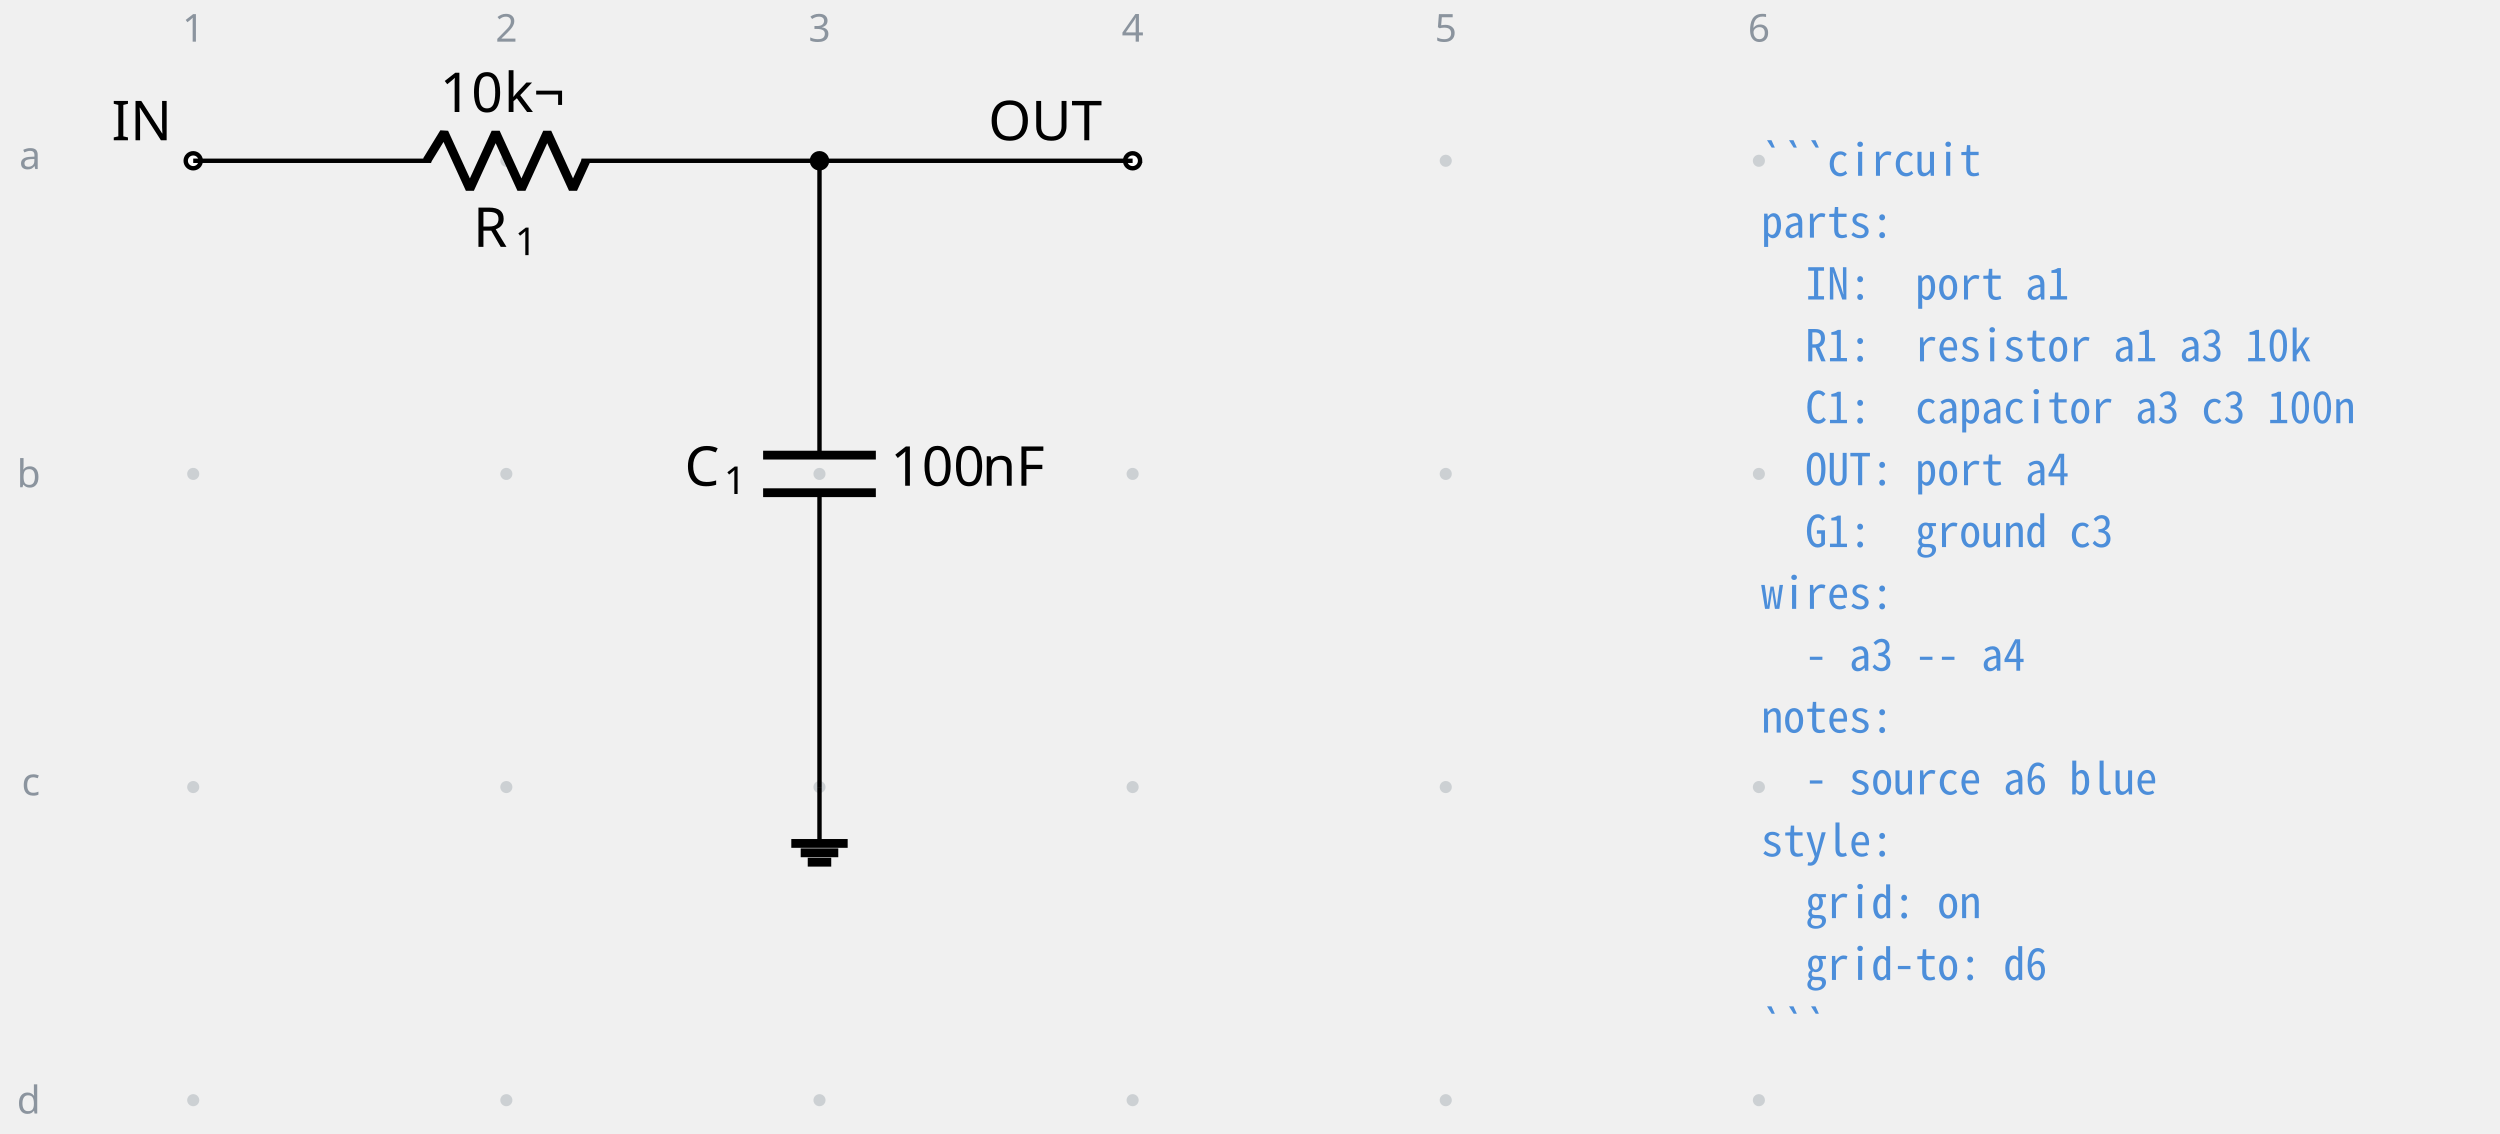
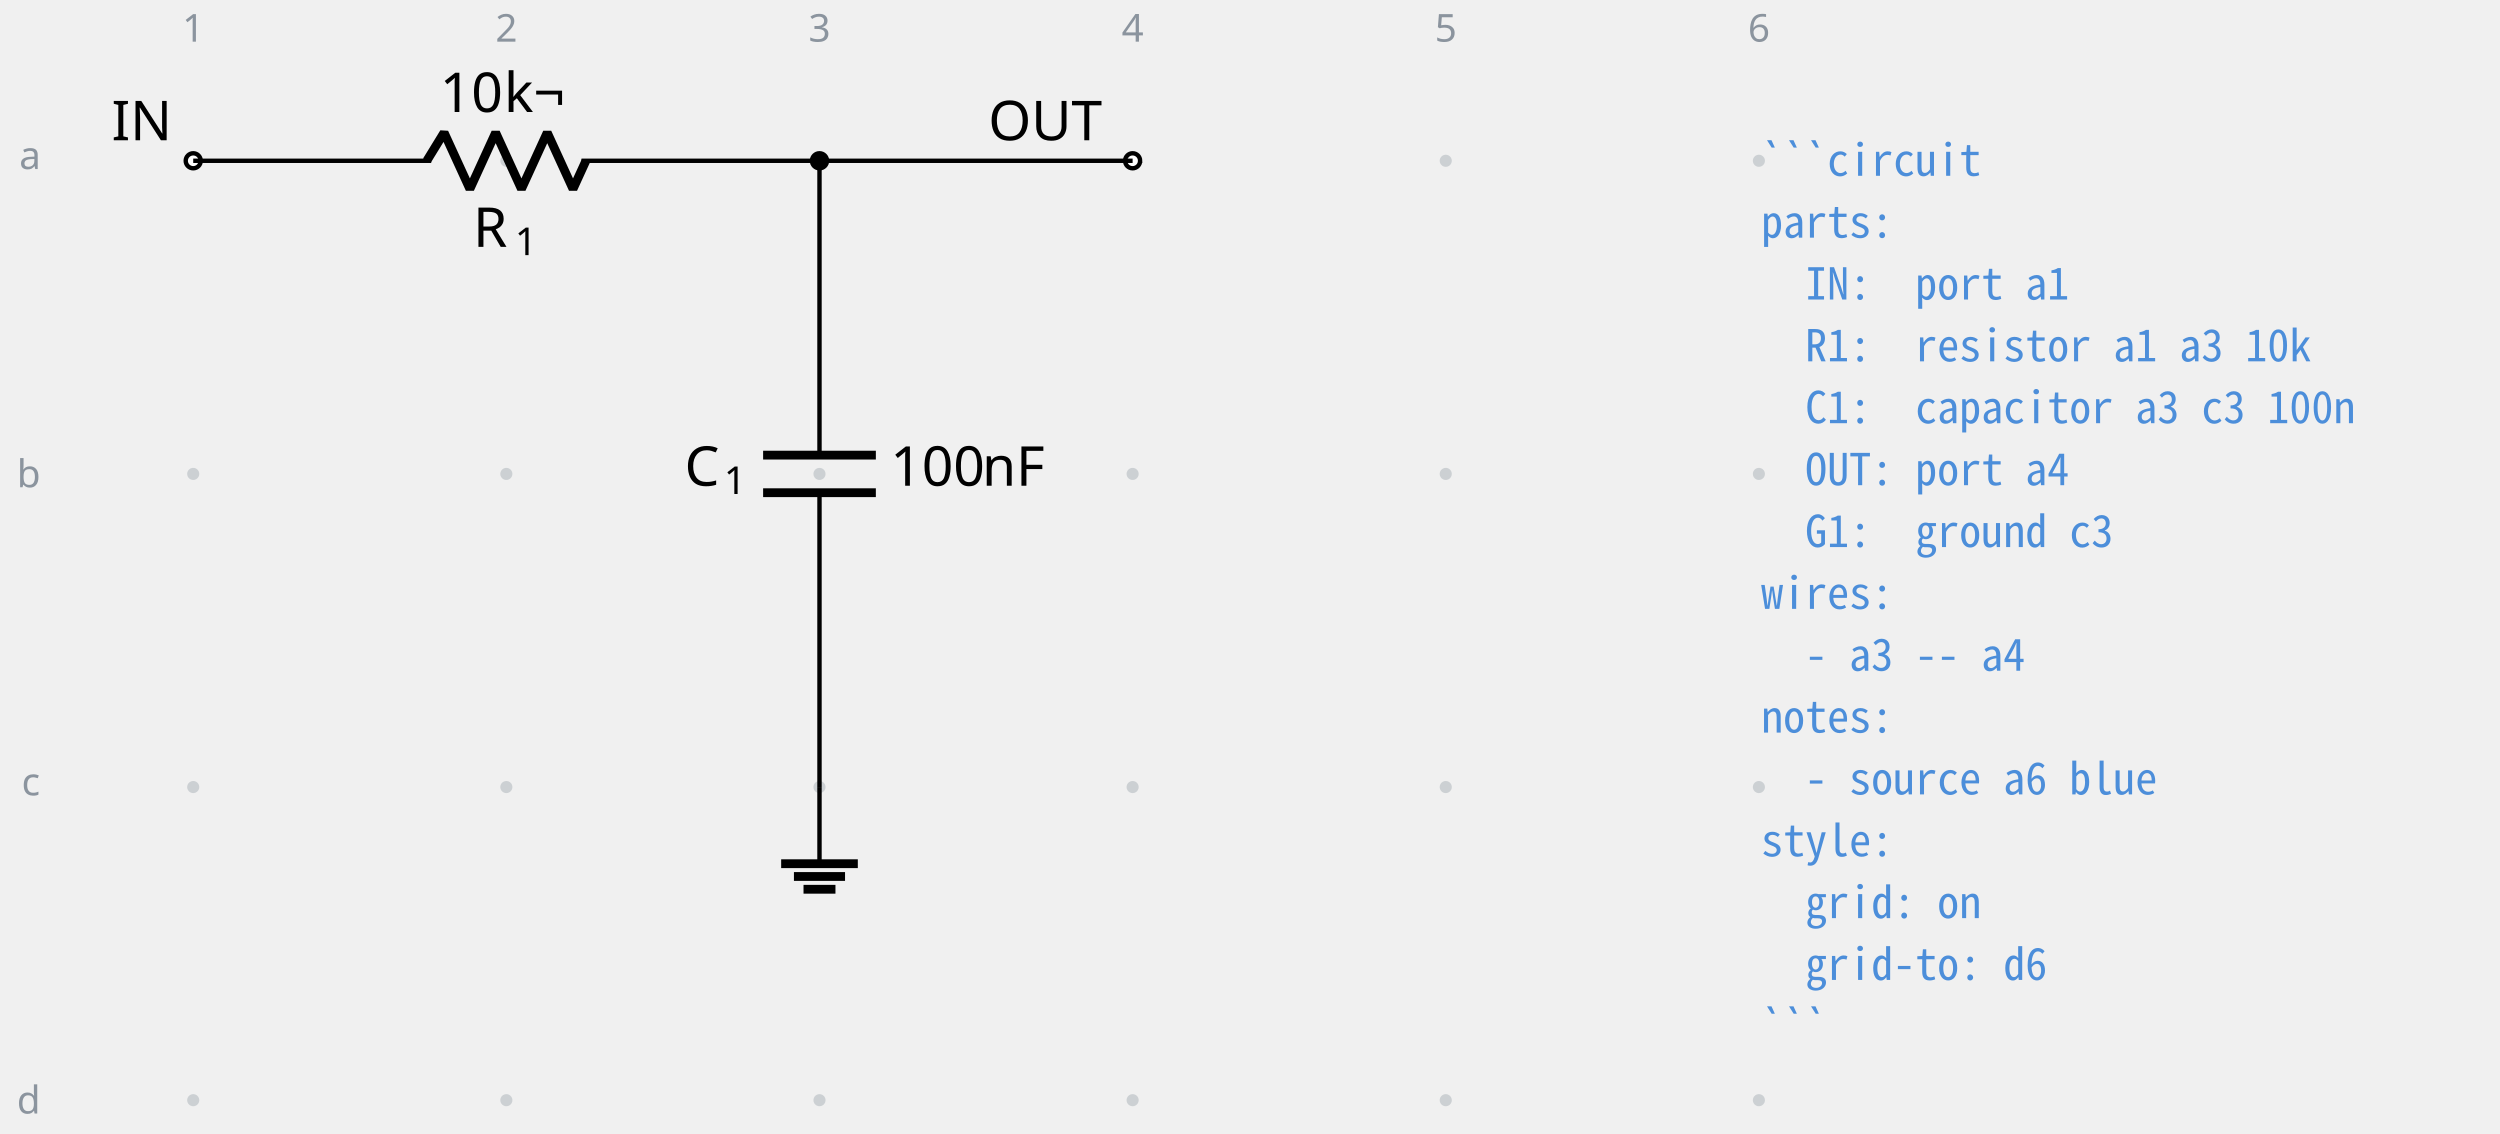
<svg xmlns="http://www.w3.org/2000/svg" fill="currentColor" width="605.761" height="274.625" viewBox="-72 -72 454.321 205.969">
  <g stroke="currentColor" stroke-miterlimit="10" stroke-width=".8">
    <path fill="#8b949e" fill-opacity=".35" stroke="none" stroke-opacity=".35" d="M-35.787-42.781a1.1 1.1 0 1 0-2.2 0 1.1 1.1 0 0 0 2.2 0M-35.787 14.124a1.1 1.1 0 1 0-2.2 0 1.1 1.1 0 0 0 2.2 0M-35.787 71.03a1.1 1.1 0 1 0-2.2 0 1.1 1.1 0 0 0 2.2 0M-35.787 127.935a1.1 1.1 0 1 0-2.2 0 1.1 1.1 0 0 0 2.2 0M21.118-42.781a1.1 1.1 0 1 0-2.2 0 1.1 1.1 0 0 0 2.2 0M21.118 14.124a1.1 1.1 0 1 0-2.2 0 1.1 1.1 0 0 0 2.2 0M21.118 71.03a1.1 1.1 0 1 0-2.2 0 1.1 1.1 0 0 0 2.2 0M21.118 127.935a1.1 1.1 0 1 0-2.2 0 1.1 1.1 0 0 0 2.2 0M78.024-42.781a1.1 1.1 0 1 0-2.2 0 1.1 1.1 0 0 0 2.2 0M78.024 14.124a1.1 1.1 0 1 0-2.2 0 1.1 1.1 0 0 0 2.2 0M78.024 71.03a1.1 1.1 0 1 0-2.2 0 1.1 1.1 0 0 0 2.2 0M78.024 127.935a1.1 1.1 0 1 0-2.2 0 1.1 1.1 0 0 0 2.2 0M134.93-42.781a1.1 1.1 0 1 0-2.2 0 1.1 1.1 0 0 0 2.2 0M134.93 14.124a1.1 1.1 0 1 0-2.2 0 1.1 1.1 0 0 0 2.2 0M134.93 71.03a1.1 1.1 0 1 0-2.2 0 1.1 1.1 0 0 0 2.2 0M134.93 127.935a1.1 1.1 0 1 0-2.2 0 1.1 1.1 0 0 0 2.2 0M191.835-42.781a1.1 1.1 0 1 0-2.2 0 1.1 1.1 0 0 0 2.2 0M191.835 14.124a1.1 1.1 0 1 0-2.2 0 1.1 1.1 0 0 0 2.2 0M191.835 71.03a1.1 1.1 0 1 0-2.2 0 1.1 1.1 0 0 0 2.2 0M191.835 127.935a1.1 1.1 0 1 0-2.2 0 1.1 1.1 0 0 0 2.2 0M248.74-42.781a1.1 1.1 0 1 0-2.2 0 1.1 1.1 0 0 0 2.2 0M248.74 14.124a1.1 1.1 0 1 0-2.2 0 1.1 1.1 0 0 0 2.2 0M248.74 71.03a1.1 1.1 0 1 0-2.2 0 1.1 1.1 0 0 0 2.2 0M248.74 127.935a1.1 1.1 0 1 0-2.2 0 1.1 1.1 0 0 0 2.2 0m-1.1 0" />
    <g fill="#8b949e" stroke="#8b949e">
      <text x="-36.887" y="-42.781" fill="#8b949e" stroke="none" font-family="cmr7" font-size="7" transform="translate(-1.993 -21.645)">1</text>
    </g>
    <g fill="#8b949e" stroke="#8b949e">
      <text x="-36.887" y="-42.781" fill="#8b949e" stroke="none" font-family="cmr7" font-size="7" transform="translate(54.912 -21.645)">2</text>
    </g>
    <g fill="#8b949e" stroke="#8b949e">
      <text x="-36.887" y="-42.781" fill="#8b949e" stroke="none" font-family="cmr7" font-size="7" transform="translate(111.818 -21.645)">3</text>
    </g>
    <g fill="#8b949e" stroke="#8b949e">
      <text x="-36.887" y="-42.781" fill="#8b949e" stroke="none" font-family="cmr7" font-size="7" transform="translate(168.723 -21.645)">4</text>
    </g>
    <g fill="#8b949e" stroke="#8b949e">
      <text x="-36.887" y="-42.781" fill="#8b949e" stroke="none" font-family="cmr7" font-size="7" transform="translate(225.629 -21.645)">5</text>
    </g>
    <g fill="#8b949e" stroke="#8b949e">
      <text x="-36.887" y="-42.781" fill="#8b949e" stroke="none" font-family="cmr7" font-size="7" transform="translate(282.534 -21.645)">6</text>
    </g>
    <g fill="#8b949e" stroke="#8b949e">
      <text x="-36.887" y="-42.781" fill="#8b949e" stroke="none" font-family="cmr7" font-size="7" transform="translate(-31.62 1.507)">a</text>
    </g>
    <g fill="#8b949e" stroke="#8b949e">
      <text x="-36.887" y="-42.781" fill="#8b949e" stroke="none" font-family="cmr7" font-size="7" transform="translate(-32.05 59.336)">b</text>
    </g>
    <g fill="#8b949e" stroke="#8b949e">
      <text x="-36.887" y="-42.781" fill="#8b949e" stroke="none" font-family="cmr7" font-size="7" transform="translate(-31.189 115.318)">c</text>
    </g>
    <g fill="#8b949e" stroke="#8b949e">
      <text x="-36.887" y="-42.781" fill="#8b949e" stroke="none" font-family="cmr7" font-size="7" transform="translate(-32.05 173.147)">d</text>
    </g>
    <g fill="#ffffff">
      <path d="M-35.522-42.781a1.365 1.365 0 1 0-2.73 0 1.365 1.365 0 0 0 2.73 0Zm-1.365 0" />
    </g>
    <text x="-36.887" y="-42.781" stroke="none" font-family="cmr10" font-size="10" transform="translate(-14.844 -3.733)">IN</text>
    <path fill="none" d="M-36.887-42.781h.4m-.4 0H6.36m27.315 0h43.248m-.4 0h.4" />
    <g stroke-linejoin="bevel" stroke-width="1.6">
      <path fill="none" d="m5.561-42.781 3.143-5.122L13.39-37.66l4.685-10.243 4.686 10.243 4.686-10.243 4.686 10.243 2.343-5.121" />
    </g>
    <g stroke="none">
      <text x="-36.887" y="-42.781" font-family="cmmi10" font-size="10" transform="translate(50.866 15.648)">R</text>
      <text x="-29.294" y="-41.281" font-family="cmr7" font-size="7" transform="translate(50.866 15.648)">1</text>
    </g>
    <g stroke="none" font-family="cmr10" font-size="10">
      <text x="-36.887" y="-42.781" transform="translate(44.822 -8.863)">10</text>
      <text x="-25.221" y="-42.781" transform="translate(44.822 -8.863)">k¬</text>
    </g>
    <path fill="none" d="M76.924-42.781v.4m0-.4v53.49m0 6.83v53.49m0-.399v.4" />
    <g stroke-width="1.6">
      <path fill="none" d="M87.167 10.71H66.68m20.486 6.828H66.68" />
    </g>
    <g stroke="none">
      <text x="-36.887" y="-42.781" font-family="cmmi10" font-size="10" transform="translate(89.296 59.058)">C</text>
      <text x="-29.74" y="-41.281" font-family="cmr7" font-size="7" transform="translate(89.296 59.058)">1</text>
    </g>
    <g stroke="none" font-family="cmr10" font-size="10">
      <text x="-36.887" y="-42.781" transform="translate(126.693 59.058)">100</text>
      <text x="-20.22" y="-42.781" transform="translate(126.693 59.058)">nF</text>
    </g>
    <g fill="#ffffff">
      <path d="M135.195-42.781a1.365 1.365 0 1 0-2.731 0 1.365 1.365 0 0 0 2.73 0Zm-1.366 0" />
    </g>
    <text x="-36.887" y="-42.781" stroke="none" font-family="cmr10" font-size="10" transform="translate(144.483 -3.733)">OUT</text>
-     <path fill="none" d="M76.924 71.03v10.243" />
-     <path fill="none" stroke-width="1.6" d="M71.802 81.273h10.243M73.51 82.98h6.828m-5.548 1.707h4.268" />
+     <path fill="none" d="M76.924 71.03v13.93" />
+     <path fill="none" stroke-width="1.6" d="M69.959 84.96h13.93M72.28 87.282h9.287m-7.545 2.322h5.804" />
    <path fill="none" d="M76.924-42.781h56.905" />
    <path d="M78.29-42.781a1.365 1.365 0 1 0-2.732 0 1.365 1.365 0 0 0 2.731 0Zm-1.366 0" />
    <g>
      <text x="-36.887" y="-42.781" fill="#4c8eda" stroke="none" font-family="'Noto Sans Mono CJK JP',ui-monospace,'SFMono-Regular',Consolas,'Liberation Mono',monospace" font-size="8" transform="translate(284.927 2.733)" xml:space="preserve">```circuit</text>
    </g>
    <g>
      <text x="-36.887" y="-42.781" fill="#4c8eda" stroke="none" font-family="'Noto Sans Mono CJK JP',ui-monospace,'SFMono-Regular',Consolas,'Liberation Mono',monospace" font-size="8" transform="translate(284.927 13.972)" xml:space="preserve">parts:</text>
    </g>
    <g>
      <text x="-36.887" y="-42.781" fill="#4c8eda" stroke="none" font-family="'Noto Sans Mono CJK JP',ui-monospace,'SFMono-Regular',Consolas,'Liberation Mono',monospace" font-size="8" transform="translate(284.927 25.21)" xml:space="preserve">  IN:  port a1</text>
    </g>
    <g>
      <text x="-36.887" y="-42.781" fill="#4c8eda" stroke="none" font-family="'Noto Sans Mono CJK JP',ui-monospace,'SFMono-Regular',Consolas,'Liberation Mono',monospace" font-size="8" transform="translate(284.927 36.45)" xml:space="preserve">  R1:  resistor a1 a3 10k</text>
    </g>
    <g>
      <text x="-36.887" y="-42.781" fill="#4c8eda" stroke="none" font-family="'Noto Sans Mono CJK JP',ui-monospace,'SFMono-Regular',Consolas,'Liberation Mono',monospace" font-size="8" transform="translate(284.927 47.689)" xml:space="preserve">  C1:  capacitor a3 c3 100n</text>
    </g>
    <g>
      <text x="-36.887" y="-42.781" fill="#4c8eda" stroke="none" font-family="'Noto Sans Mono CJK JP',ui-monospace,'SFMono-Regular',Consolas,'Liberation Mono',monospace" font-size="8" transform="translate(284.927 58.956)" xml:space="preserve">  OUT: port a4</text>
    </g>
    <g>
      <text x="-36.887" y="-42.781" fill="#4c8eda" stroke="none" font-family="'Noto Sans Mono CJK JP',ui-monospace,'SFMono-Regular',Consolas,'Liberation Mono',monospace" font-size="8" transform="translate(284.927 70.195)" xml:space="preserve">  G1:  ground c3</text>
    </g>
    <g>
      <text x="-36.887" y="-42.781" fill="#4c8eda" stroke="none" font-family="'Noto Sans Mono CJK JP',ui-monospace,'SFMono-Regular',Consolas,'Liberation Mono',monospace" font-size="8" transform="translate(284.927 81.434)" xml:space="preserve">wires:</text>
    </g>
    <g>
      <text x="-36.887" y="-42.781" fill="#4c8eda" stroke="none" font-family="'Noto Sans Mono CJK JP',ui-monospace,'SFMono-Regular',Consolas,'Liberation Mono',monospace" font-size="8" transform="translate(284.927 92.672)" xml:space="preserve">  - a3 -- a4</text>
    </g>
    <g>
      <text x="-36.887" y="-42.781" fill="#4c8eda" stroke="none" font-family="'Noto Sans Mono CJK JP',ui-monospace,'SFMono-Regular',Consolas,'Liberation Mono',monospace" font-size="8" transform="translate(284.927 103.911)" xml:space="preserve">notes:</text>
    </g>
    <g>
      <text x="-36.887" y="-42.781" fill="#4c8eda" stroke="none" font-family="'Noto Sans Mono CJK JP',ui-monospace,'SFMono-Regular',Consolas,'Liberation Mono',monospace" font-size="8" transform="translate(284.927 115.15)" xml:space="preserve">  - source a6 blue</text>
    </g>
    <g>
      <text x="-36.887" y="-42.781" fill="#4c8eda" stroke="none" font-family="'Noto Sans Mono CJK JP',ui-monospace,'SFMono-Regular',Consolas,'Liberation Mono',monospace" font-size="8" transform="translate(284.927 126.389)" xml:space="preserve">style:</text>
    </g>
    <g>
      <text x="-36.887" y="-42.781" fill="#4c8eda" stroke="none" font-family="'Noto Sans Mono CJK JP',ui-monospace,'SFMono-Regular',Consolas,'Liberation Mono',monospace" font-size="8" transform="translate(284.927 137.628)" xml:space="preserve">  grid: on</text>
    </g>
    <g>
      <text x="-36.887" y="-42.781" fill="#4c8eda" stroke="none" font-family="'Noto Sans Mono CJK JP',ui-monospace,'SFMono-Regular',Consolas,'Liberation Mono',monospace" font-size="8" transform="translate(284.927 148.867)" xml:space="preserve">  grid-to: d6</text>
    </g>
    <g>
      <text x="-36.887" y="-42.781" fill="#4c8eda" stroke="none" font-family="'Noto Sans Mono CJK JP',ui-monospace,'SFMono-Regular',Consolas,'Liberation Mono',monospace" font-size="8" transform="translate(284.927 160.134)" xml:space="preserve">```</text>
    </g>
  </g>
</svg>
